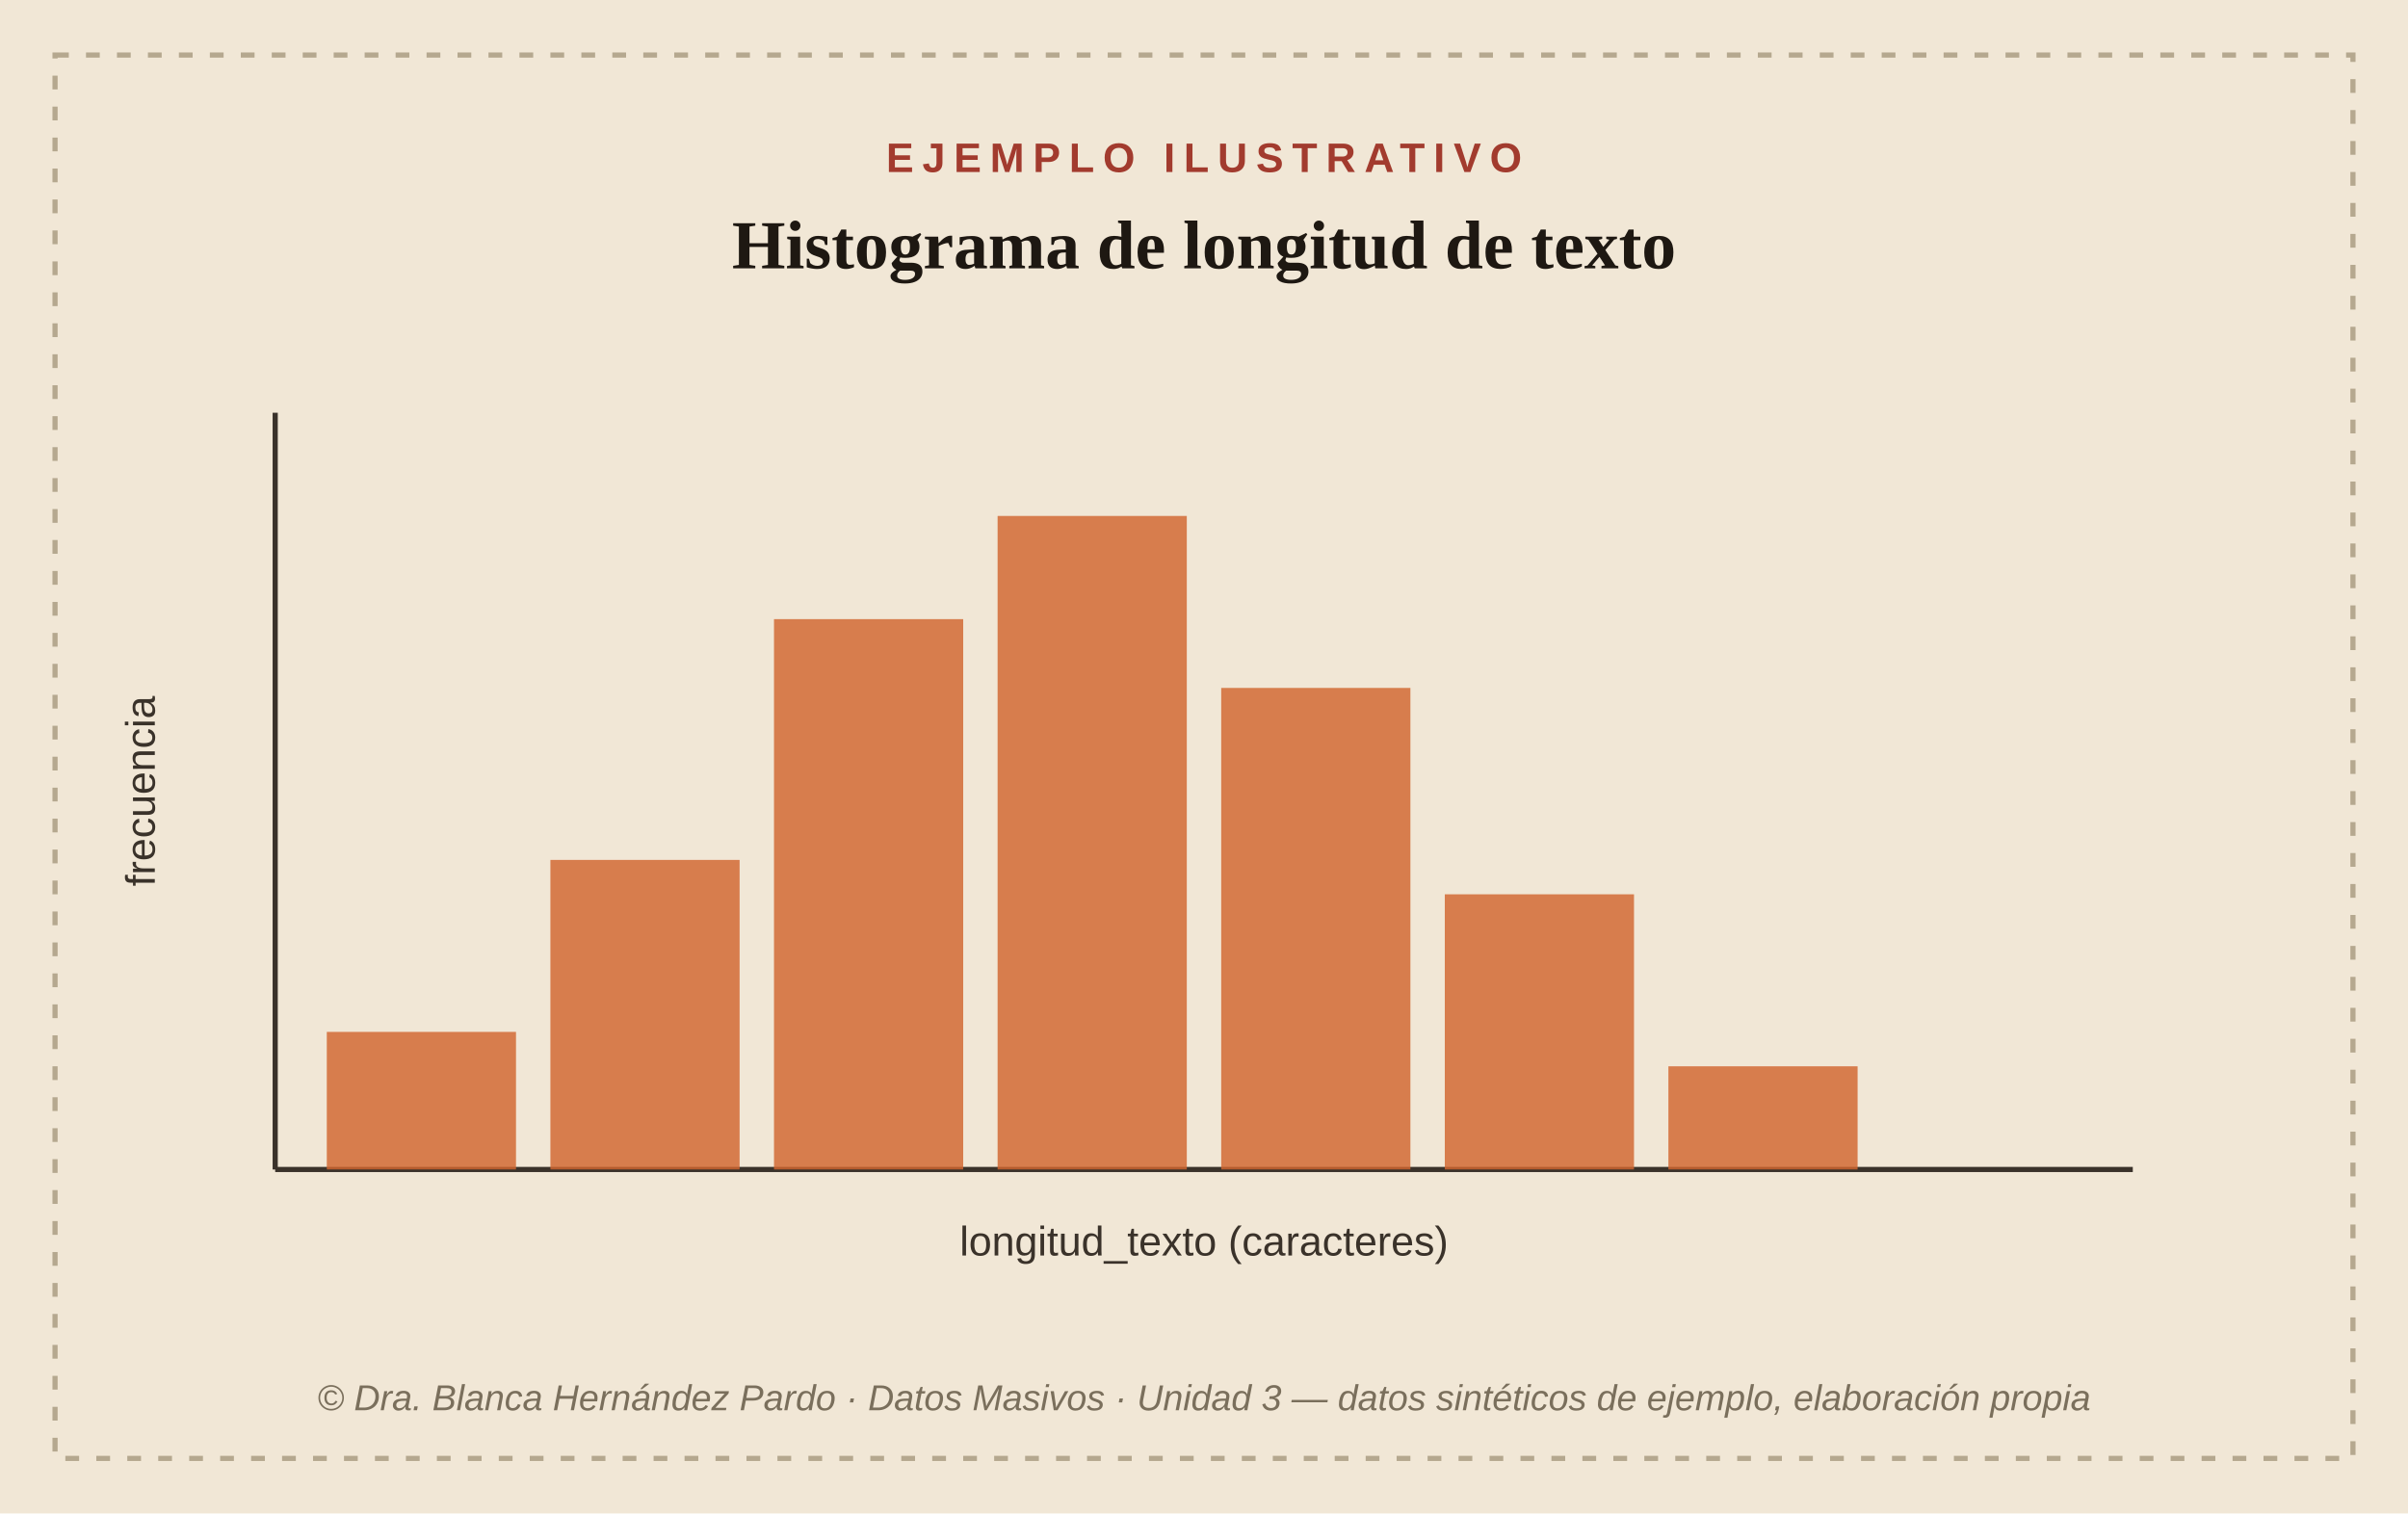
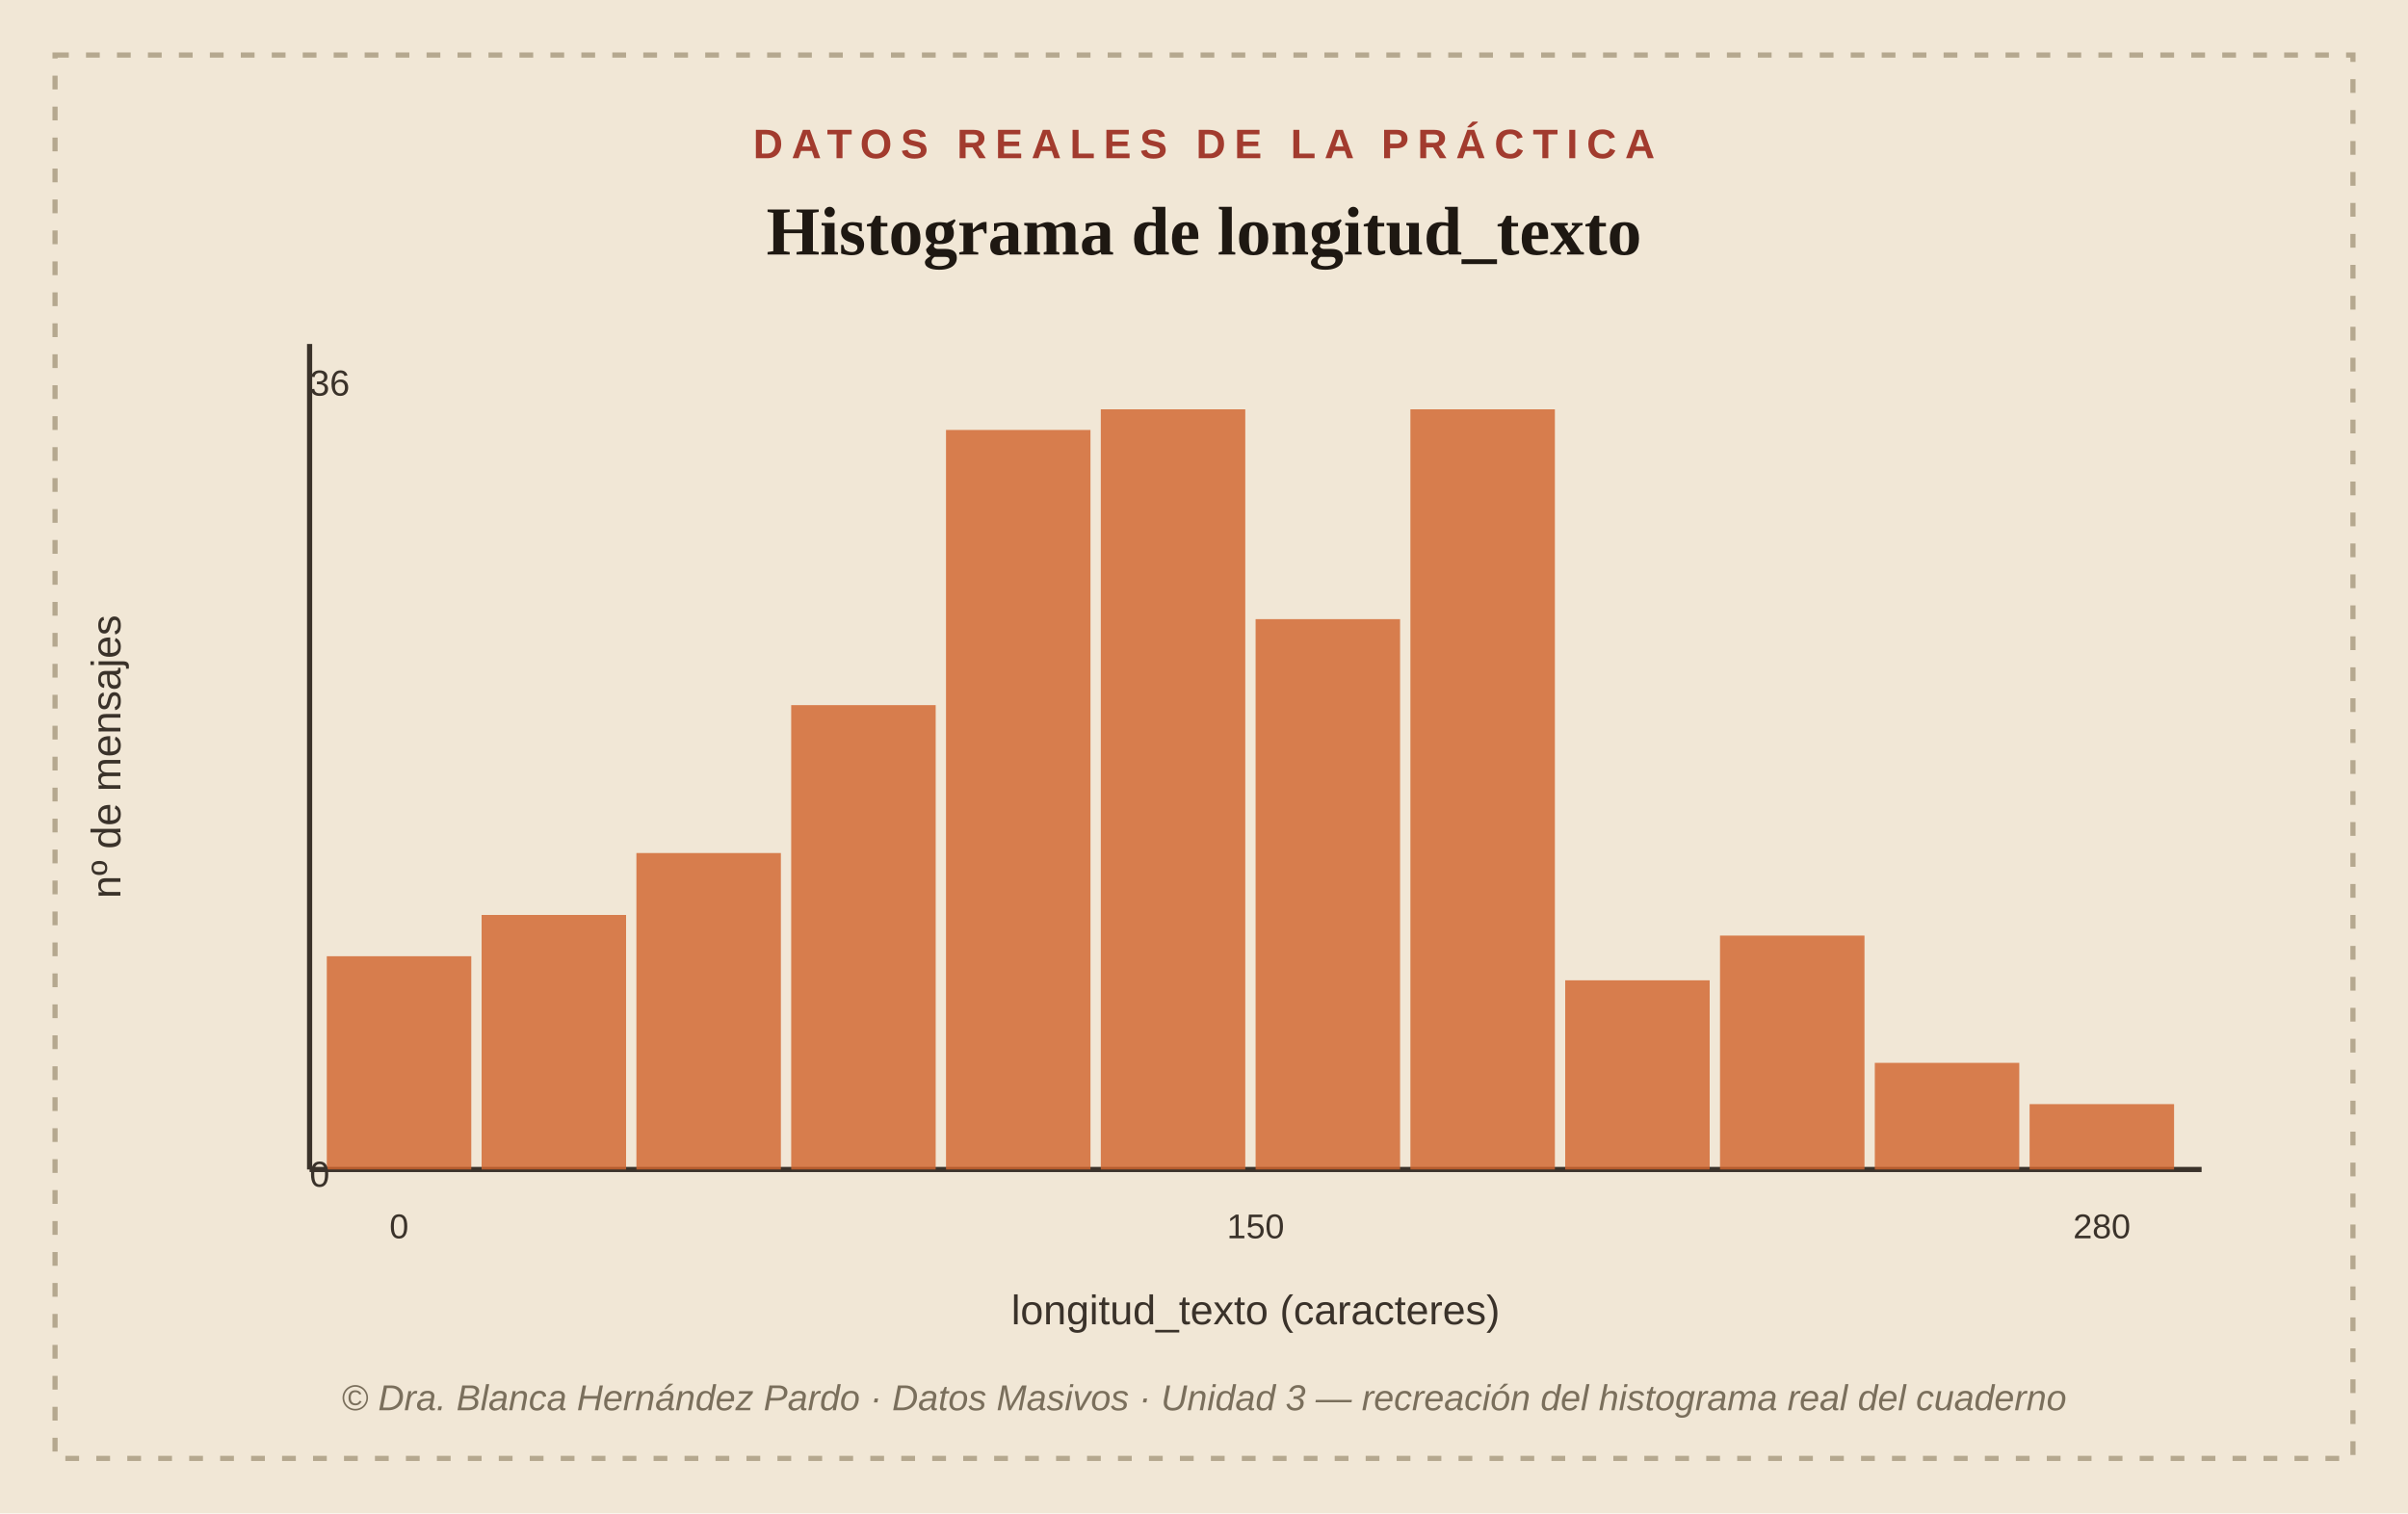
<svg xmlns="http://www.w3.org/2000/svg" viewBox="0 0 700 440" font-family="Georgia, 'Times New Roman', serif">
  <rect width="700" height="440" fill="#F1E7D6" />
  <rect x="16" y="16" width="668" height="408" fill="none" stroke="#B5A88F" stroke-width="1.5" stroke-dasharray="4 5" />
-   <text x="350" y="50" text-anchor="middle" font-size="12" letter-spacing="2.5" fill="#A23B2E" font-family="Arial, Helvetica, sans-serif" font-weight="bold">EJEMPLO ILUSTRATIVO</text>
-   <text x="350" y="78" text-anchor="middle" font-size="20" fill="#1E1812" font-weight="bold">Histograma de longitud de texto</text>
-   <line x1="80" y1="340" x2="620" y2="340" stroke="#3A322A" stroke-width="1.5" />
-   <line x1="80" y1="120" x2="80" y2="340" stroke="#3A322A" stroke-width="1.5" />
+   <text x="350" y="46" text-anchor="middle" font-size="12" letter-spacing="2.5" fill="#A23B2E" font-family="Arial, Helvetica, sans-serif" font-weight="bold">DATOS REALES DE LA PRÁCTICA</text>
+   <text x="350" y="74" text-anchor="middle" font-size="20" fill="#1E1812" font-weight="bold">Histograma de longitud_texto</text>
+   <line x1="90" y1="340" x2="640" y2="340" stroke="#3A322A" stroke-width="1.5" />
+   <line x1="90" y1="100" x2="90" y2="340" stroke="#3A322A" stroke-width="1.5" />
  <g fill="#D2652F" fill-opacity="0.82">
-     <rect x="95" y="300" width="55" height="40" />
-     <rect x="160" y="250" width="55" height="90" />
-     <rect x="225" y="180" width="55" height="160" />
-     <rect x="290" y="150" width="55" height="190" />
-     <rect x="355" y="200" width="55" height="140" />
-     <rect x="420" y="260" width="55" height="80" />
-     <rect x="485" y="310" width="55" height="30" />
+     <rect x="95" y="278" width="42" height="62" />
+     <rect x="140" y="266" width="42" height="74" />
+     <rect x="185" y="248" width="42" height="92" />
+     <rect x="230" y="205" width="42" height="135" />
+     <rect x="275" y="125" width="42" height="215" />
+     <rect x="320" y="119" width="42" height="221" />
+     <rect x="365" y="180" width="42" height="160" />
+     <rect x="410" y="119" width="42" height="221" />
+     <rect x="455" y="285" width="42" height="55" />
+     <rect x="500" y="272" width="42" height="68" />
+     <rect x="545" y="309" width="42" height="31" />
+     <rect x="590" y="321" width="42" height="19" />
  </g>
-   <text x="350" y="365" text-anchor="middle" font-size="12" fill="#3A322A" font-family="Arial, Helvetica, sans-serif">longitud_texto (caracteres)</text>
-   <text x="45" y="230" text-anchor="middle" font-size="12" fill="#3A322A" font-family="Arial, Helvetica, sans-serif" transform="rotate(-90 45 230)">frecuencia</text>
-   <text x="350" y="410" text-anchor="middle" font-size="10.5" fill="#7A6F5C" font-style="italic" font-family="Arial, Helvetica, sans-serif">© Dra. Blanca Hernández Pardo · Datos Masivos · Unidad 3 — datos sintéticos de ejemplo, elaboración propia</text>
+   <text x="90" y="115" font-size="10.5" fill="#3A322A" font-family="Arial, Helvetica, sans-serif">36</text>
+   <text x="90" y="345" font-size="10.5" fill="#3A322A" font-family="Arial, Helvetica, sans-serif">0</text>
+   <text x="0" y="0" font-size="1"> </text>
+   <text x="116" y="360" text-anchor="middle" font-size="10" fill="#3A322A" font-family="Arial, Helvetica, sans-serif">0</text>
+   <text x="365" y="360" text-anchor="middle" font-size="10" fill="#3A322A" font-family="Arial, Helvetica, sans-serif">150</text>
+   <text x="611" y="360" text-anchor="middle" font-size="10" fill="#3A322A" font-family="Arial, Helvetica, sans-serif">280</text>
+   <text x="365" y="385" text-anchor="middle" font-size="12" fill="#3A322A" font-family="Arial, Helvetica, sans-serif">longitud_texto (caracteres)</text>
+   <text x="35" y="220" text-anchor="middle" font-size="12" fill="#3A322A" font-family="Arial, Helvetica, sans-serif" transform="rotate(-90 35 220)">nº de mensajes</text>
+   <text x="350" y="410" text-anchor="middle" font-size="10.5" fill="#7A6F5C" font-style="italic" font-family="Arial, Helvetica, sans-serif">© Dra. Blanca Hernández Pardo · Datos Masivos · Unidad 3 — recreación del histograma real del cuaderno</text>
</svg>
